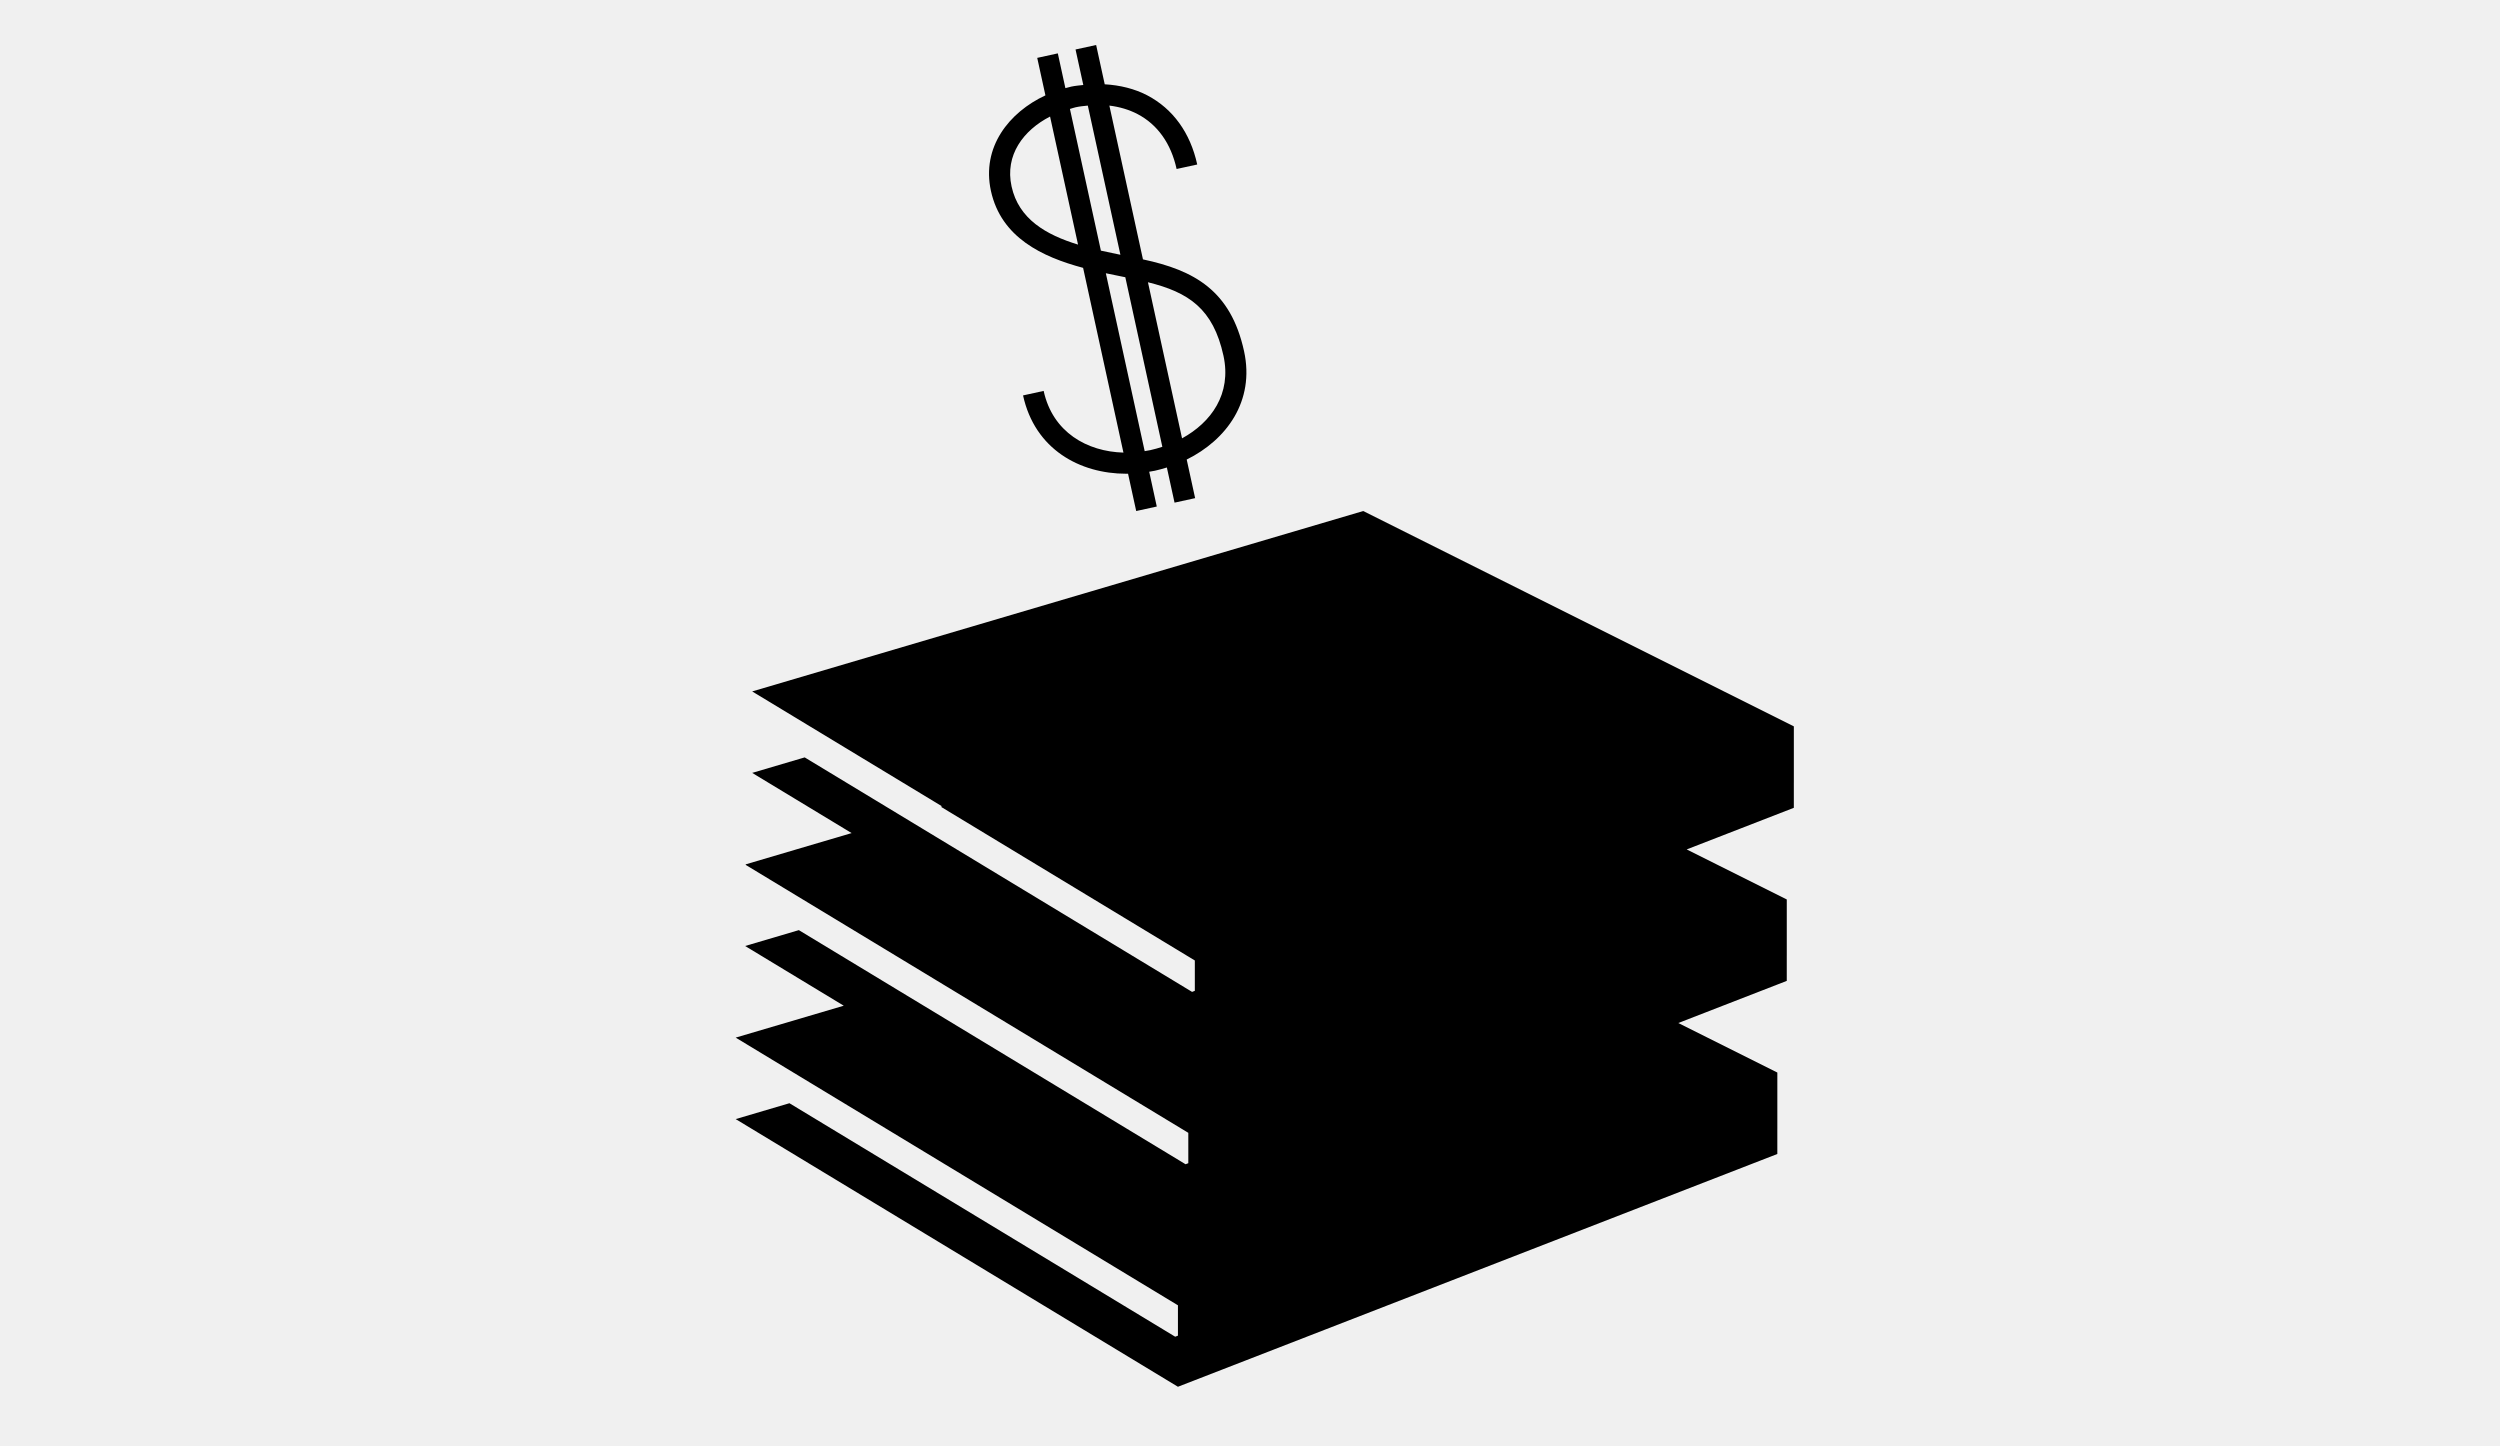
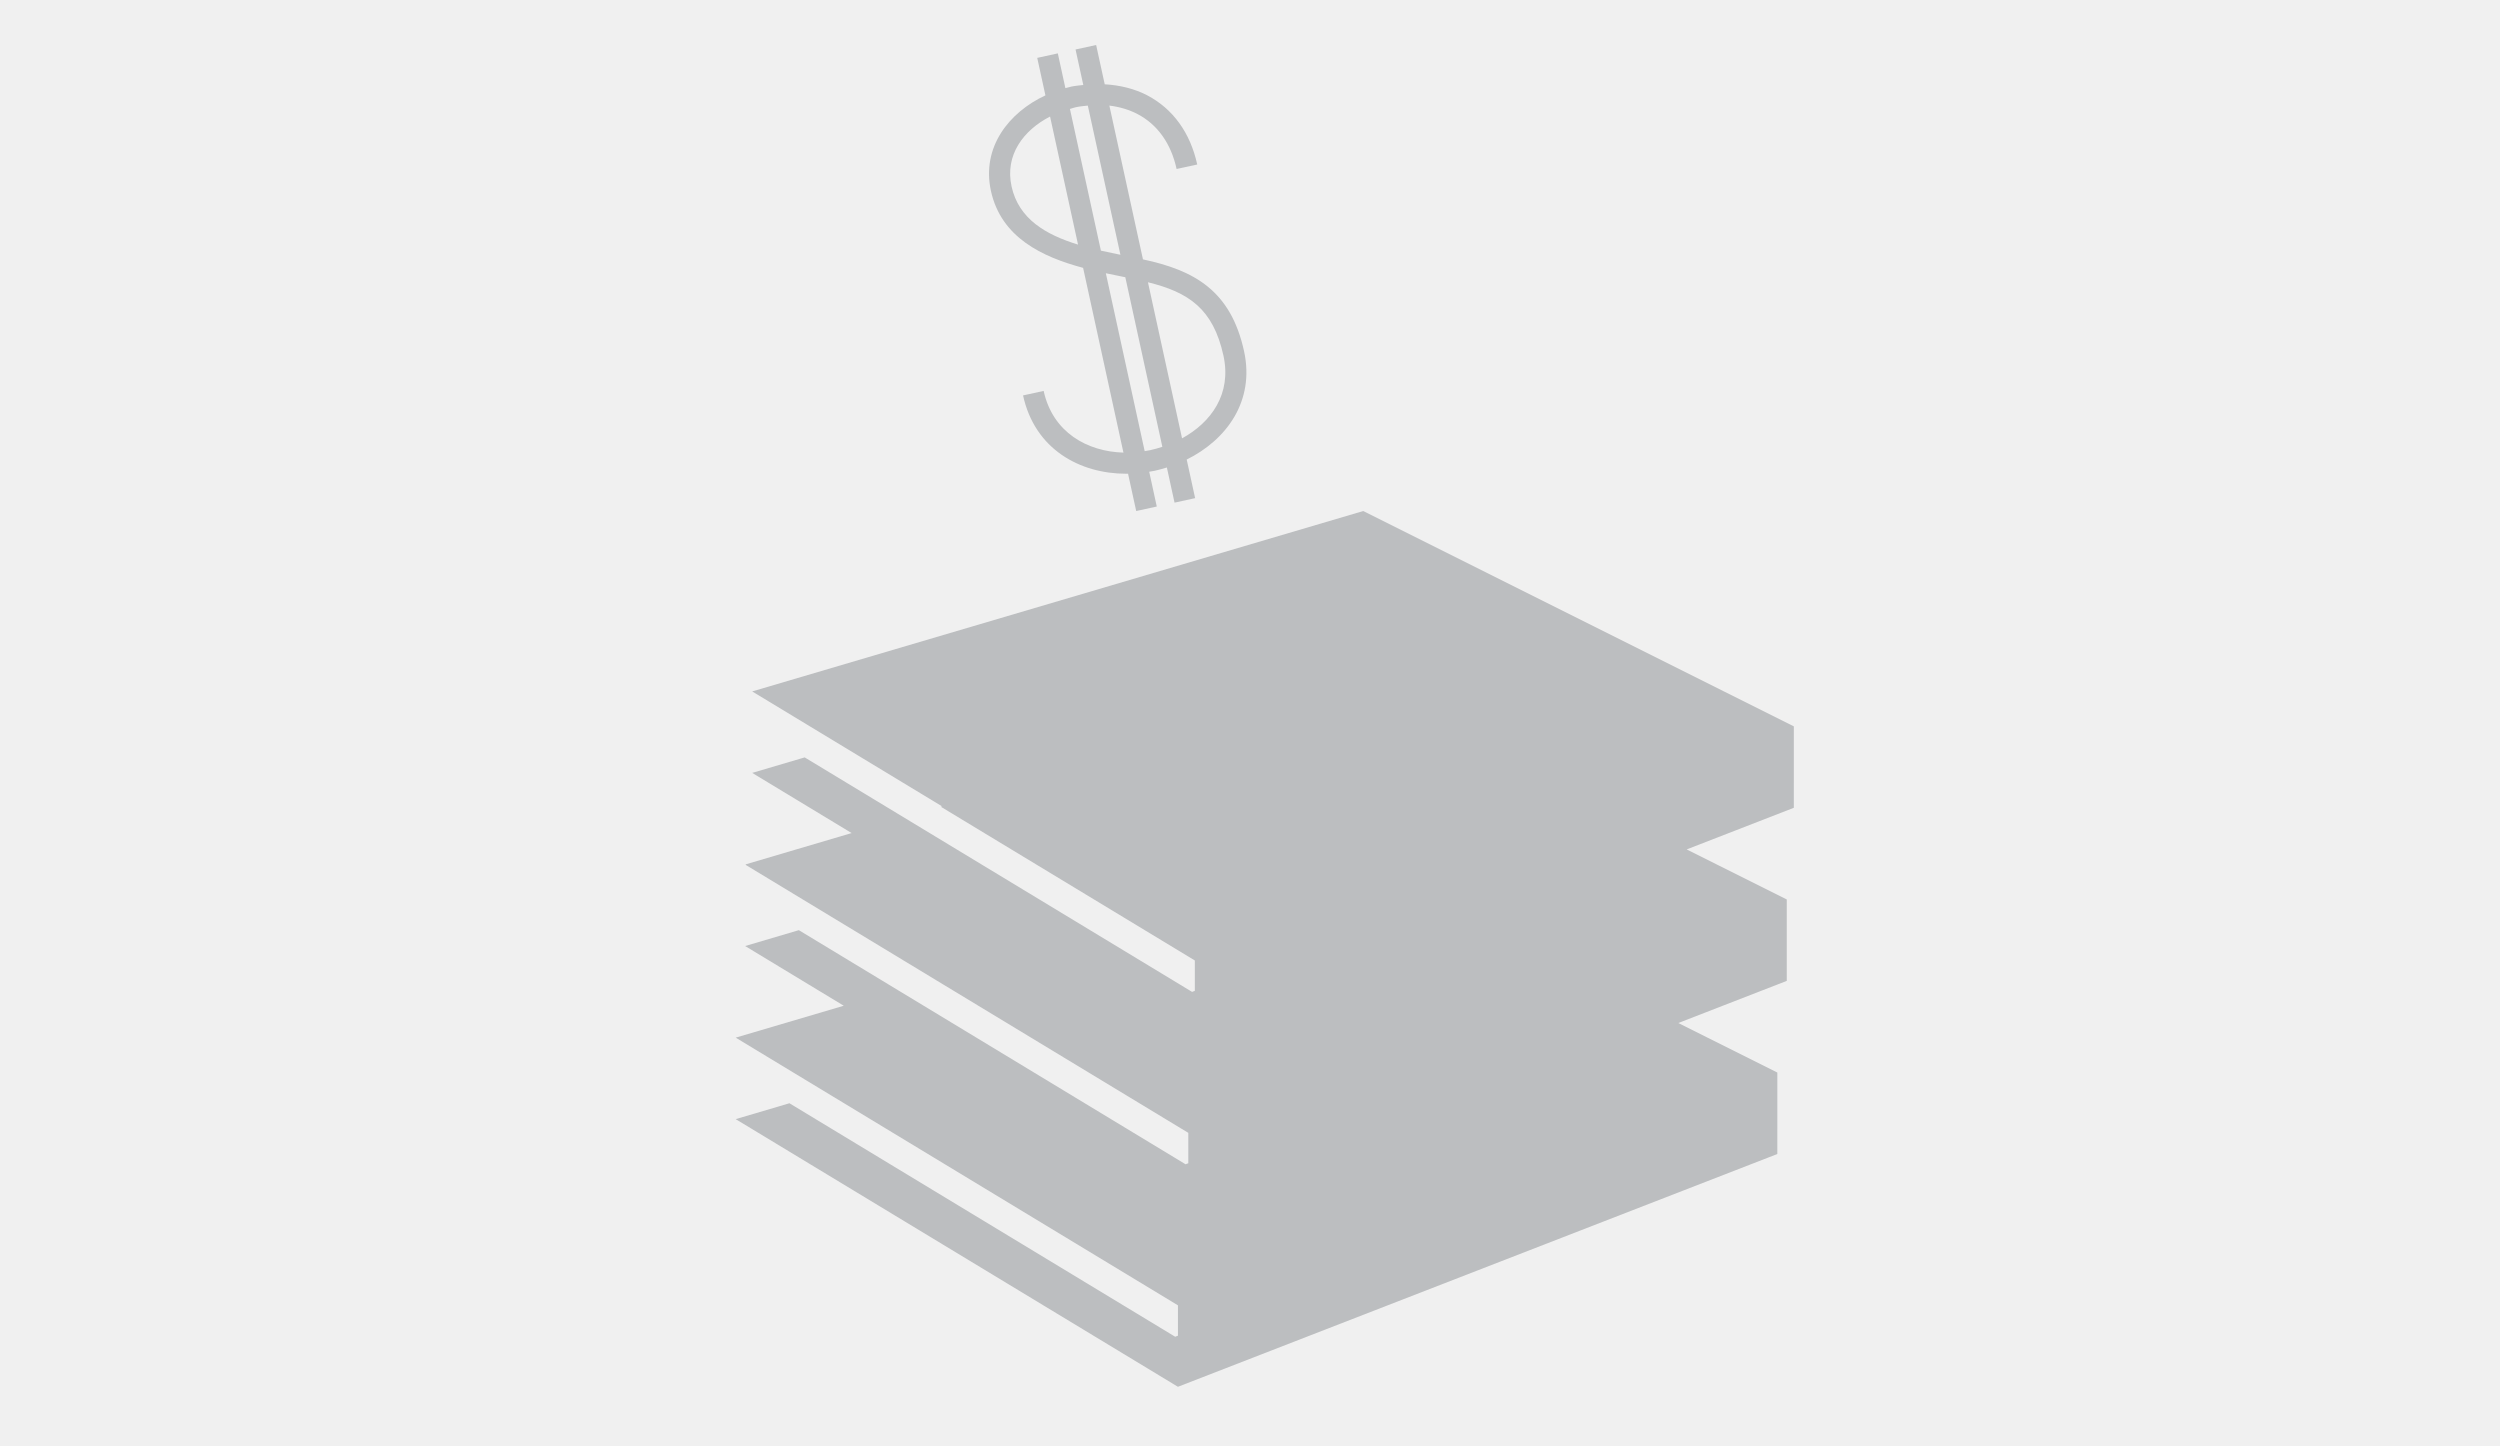
<svg xmlns="http://www.w3.org/2000/svg" xmlns:xlink="http://www.w3.org/1999/xlink" version="1.1" id="Layer_1" x="0px" y="0px" width="173px" height="100px" viewBox="0 0 173 100" enable-background="new 0 0 173 100" xml:space="preserve">
  <g>
    <polygon points="-154.106,-751.163 -105.848,-765.411 -71.838,-748.407 -119.178,-730.022  " />
    <g>
      <polygon points="-156.849,-757.951 -105.742,-773.041 -69.084,-754.709 -119.286,-735.213   " />
      <g>
-         <path fill="#E6E6E6" d="M-105.848-771.845l34.01,17.007l-47.34,18.385l-34.929-21.143L-105.848-771.845 M-105.636-774.237     l-0.845,0.25l-48.259,14.249l-4.853,1.434l4.329,2.62l34.929,21.143l0.94,0.568l1.024-0.397l47.34-18.385l4.699-1.825     l-4.509-2.255l-34.01-17.007L-105.636-774.237L-105.636-774.237z" />
+         <path fill="#E6E6E6" d="M-105.848-771.845l34.01,17.007l-47.34,18.385l-34.929-21.143L-105.848-771.845 M-105.636-774.237     l-0.845,0.25l-48.259,14.249l-4.853,1.435l4.329,2.62l34.929,21.143l0.94,0.568l1.024-0.397l47.34-18.385l4.699-1.825     l-4.509-2.255l-34.01-17.007L-105.636-774.237L-105.636-774.237z" />
      </g>
    </g>
    <polygon points="-119.178,-736.454 -119.178,-730.022 -71.838,-748.407 -71.838,-754.838  " />
  </g>
  <g>
    <g>
      <path d="M-615.042-607.705c0,1.094-0.887,1.98-1.98,1.98l0,0c-1.094,0-1.98-0.887-1.98-1.98v-25.676c0-1.094,0.887-1.98,1.98-1.98    l0,0c1.094,0,1.98,0.887,1.98,1.98V-607.705z" />
    </g>
    <g>
      <path d="M-609.468-605.382c0,1.094-0.887,1.979-1.98,1.979l0,0c-1.094,0-1.979-0.887-1.979-1.979v-25.676    c0-1.094,0.885-1.98,1.979-1.98l0,0c1.094,0,1.98,0.887,1.98,1.98V-605.382z" />
    </g>
    <g>
      <path d="M-603.893-602.207c0,1.094-0.887,1.98-1.98,1.98l0,0c-1.095,0-1.979-0.887-1.979-1.98v-23.002    c0-1.094,0.885-1.98,1.979-1.98l0,0c1.094,0,1.98,0.887,1.98,1.98V-602.207z" />
    </g>
    <g>
      <path d="M-620.619-604.973c0,1.094-0.887,1.98-1.98,1.98l0,0c-1.094,0-1.98-0.887-1.98-1.98v-25.675c0-1.094,0.887-1.98,1.98-1.98    l0,0c1.094,0,1.98,0.887,1.98,1.98V-604.973z" />
    </g>
    <path d="M-625.707-613.394c0,4.259,0,7.58,0,8.143s1.127,0.678,1.127,0.104s0-9.896,0-9.896s9.433-0.794,13.012-0.001   c3.58,0.793,7.676,3.48,7.676,3.48s1.35,14.444-3.221,18.625c-4.57,4.18-12.744,3.045-15.732,1.686   c-1.854-0.843-7.58-6.437-7.58-10.186s0-8.729,0-13.031C-630.425-618.772-625.707-617.652-625.707-613.394z" />
  </g>
  <g>
    <g>
-       <defs>
-         <rect id="SVGID_1_" x="-573.128" y="-770.058" width="64.497" height="64.426" />
-       </defs>
-       <clipPath id="SVGID_2_">
-         <use xlink:href="#SVGID_1_" overflow="visible" />
-       </clipPath>
-       <g clip-path="url(#SVGID_2_)">
- 		</g>
+       <g>
+         <defs>
+           <rect id="SVGID_1_" x="-573.128" y="-770.058" width="64.497" height="64.426" />
+         </defs>
+         <clipPath id="SVGID_2_">
+           <use xlink:href="#SVGID_1_" overflow="visible" />
+         </clipPath>
+       </g>
    </g>
  </g>
  <g>
    <g>
      <g>
-         <path d="M-579.205-597.921c-2.844,0-5.943-1.618-6.457-5.234l-0.07-0.495l2.154-0.307l0.07,0.495     c0.353,2.483,2.543,3.364,4.311,3.364c0.271,0,0.543-0.02,0.812-0.058c1.184-0.168,2.284-0.67,3.018-1.378     c0.839-0.811,1.179-1.821,1.011-3.005c-0.373-2.625-1.674-3.463-4.103-4.167c-0.26-0.076-0.529-0.151-0.804-0.229     c-2.707-0.751-6.798-1.888-7.344-5.727c-0.223-1.569,0.267-3.006,1.415-4.154c0.982-0.981,2.403-1.666,3.899-1.878     c0.355-0.05,0.714-0.076,1.067-0.076c1.273,0,2.474,0.328,3.47,0.947c1.501,0.938,2.441,2.458,2.718,4.402l0.07,0.495     l-2.154,0.306l-0.07-0.495c-0.182-1.286-0.775-2.274-1.714-2.861c-0.65-0.404-1.451-0.618-2.316-0.618     c-0.251,0-0.506,0.018-0.764,0.055c-1.022,0.145-1.974,0.577-2.611,1.187c-0.479,0.457-1.017,1.243-0.854,2.386     c0.345,2.432,3.104,3.197,5.771,3.938c0,0,0.61,0.168,0.83,0.233c2.601,0.753,5.087,1.996,5.648,5.949     c0.549,3.866-2.541,6.37-5.878,6.845C-578.45-597.948-578.829-597.921-579.205-597.921z" />
+         <path d="M-579.205-597.921c-2.844,0-5.943-1.618-6.457-5.234l-0.07-0.495l2.154-0.307l0.07,0.495     c0.353,2.483,2.543,3.364,4.311,3.364c0.271,0,0.543-0.02,0.812-0.058c1.184-0.168,2.284-0.67,3.018-1.378     c0.839-0.811,1.179-1.821,1.011-3.005c-0.373-2.625-1.674-3.463-4.103-4.167c-0.26-0.076-0.529-0.151-0.804-0.229     c-2.707-0.751-6.798-1.888-7.344-5.727c-0.223-1.569,0.267-3.006,1.415-4.154c0.982-0.981,2.403-1.666,3.899-1.878     c0.355-0.05,0.714-0.076,1.067-0.076c1.273,0,2.474,0.328,3.47,0.947c1.501,0.938,2.441,2.458,2.718,4.402l0.07,0.495     l-2.154,0.306l-0.07-0.495c-0.182-1.286-0.775-2.273-1.714-2.861c-0.65-0.404-1.451-0.618-2.316-0.618     c-0.251,0-0.506,0.018-0.764,0.055c-1.022,0.145-1.974,0.577-2.611,1.187c-0.479,0.457-1.017,1.243-0.854,2.386     c0.345,2.432,3.104,3.197,5.771,3.938c0,0,0.61,0.168,0.83,0.233c2.601,0.753,5.087,1.996,5.648,5.949     c0.549,3.866-2.541,6.37-5.878,6.845C-578.45-597.948-578.829-597.921-579.205-597.921z" />
        <path fill="#FFFFFF" d="M-580.224-620.269c1.172,0,2.284,0.299,3.206,0.872c1.373,0.855,2.232,2.256,2.487,4.048l-1.164,0.165     c-0.204-1.438-0.877-2.549-1.945-3.215c-0.733-0.456-1.628-0.694-2.581-0.694c-0.274,0-0.553,0.02-0.834,0.06     c-2.182,0.31-4.218,1.83-3.89,4.138c0.391,2.754,3.441,3.603,6.132,4.35c0.282,0.078,0.558,0.153,0.822,0.231     c2.822,0.817,4.803,2.073,5.295,5.54c0.503,3.542-2.363,5.84-5.453,6.279c-0.35,0.05-0.704,0.074-1.056,0.074     c-2.768,0-5.497-1.536-5.961-4.805l1.164-0.166c0.367,2.582,2.565,3.794,4.806,3.794c0.295,0,0.59-0.021,0.882-0.062     c2.435-0.345,4.867-2.042,4.454-4.948c-0.409-2.88-1.883-3.83-4.458-4.577c-0.261-0.076-0.532-0.152-0.809-0.229     c-2.736-0.76-6.483-1.801-6.982-5.315c-0.431-3.039,2.197-5.085,4.889-5.467C-580.885-620.246-580.552-620.269-580.224-620.269      M-580.224-621.269c-0.376,0-0.758,0.027-1.137,0.081c-1.601,0.228-3.125,0.963-4.183,2.02c-1.246,1.245-1.799,2.871-1.557,4.578     c0.592,4.163,4.873,5.352,7.705,6.139c0.273,0.075,0.54,0.15,0.797,0.226c2.319,0.673,3.41,1.375,3.748,3.758     c0.145,1.016-0.146,1.882-0.864,2.574c-0.66,0.637-1.659,1.09-2.74,1.243c-0.246,0.035-0.495,0.053-0.742,0.053     c-1.643,0-3.509-0.771-3.816-2.935l-0.141-0.99l-0.99,0.141l-1.164,0.166l-0.99,0.142l0.141,0.989     c0.556,3.913,3.892,5.664,6.952,5.664c0.398,0,0.801-0.028,1.197-0.084c3.583-0.51,6.898-3.219,6.303-7.41     c-0.602-4.234-3.243-5.56-6.007-6.36c-0.218-0.063-0.448-0.128-0.683-0.192l-0.15-0.042c-2.992-0.83-5.132-1.569-5.409-3.526     c-0.106-0.749,0.13-1.406,0.704-1.954c0.564-0.538,1.416-0.922,2.336-1.053c0.232-0.033,0.465-0.05,0.693-0.05     c0.771,0,1.481,0.188,2.052,0.543c0.809,0.505,1.322,1.372,1.483,2.507l0.14,0.99l0.99-0.141l1.164-0.165l0.991-0.141     l-0.141-0.99c-0.298-2.095-1.317-3.739-2.948-4.756C-577.565-620.916-578.856-621.269-580.224-621.269L-580.224-621.269z" />
      </g>
    </g>
    <g>
      <g>
-         <rect x="-580.766" y="-622.724" transform="matrix(0.9901 -0.1405 0.1405 0.9901 79.8773 -87.516)" width="2.175" height="26.864" />
+         <rect x="-580.755" y="-622.764" transform="matrix(-0.9901 0.1405 -0.1405 -0.9901 -1239.219 -1131.148)" width="2.175" height="26.865" />
        <path fill="#FFFFFF" d="M-580.921-622.196l3.637,25.605l-1.164,0.165l-3.637-25.605L-580.921-622.196 M-580.072-623.327     l-0.99,0.141l-1.164,0.165l-0.99,0.141l0.141,0.99l3.637,25.605l0.141,0.99l0.99-0.141l1.164-0.165l0.99-0.141l-0.141-0.99     l-3.637-25.605L-580.072-623.327L-580.072-623.327z" />
      </g>
    </g>
  </g>
  <g>
-     <path d="M-556.739-595.915v-1.976c-0.004,0-0.009,0-0.013,0v1.975h-2.175v-2.231c-2.923-0.755-4.787-3.038-4.786-5.913v-0.5h2.176   v0.5c0,1.69,0.963,3.012,2.611,3.633l0.002-9.565c-1.838-0.987-4.103-2.625-4.103-5.591c0.001-2.331,1.599-4.236,4.105-4.944   v-2.251h2.175v1.977c0.004,0,0.009,0,0.013,0.001v-1.979h2.175v2.374c0.776,0.26,1.452,0.629,2.012,1.099   c1.355,1.138,2.071,2.777,2.071,4.741v0.5h-2.176v-0.5c0.001-1.298-0.447-2.361-1.294-3.073c-0.185-0.155-0.39-0.294-0.613-0.416   l-0.002,7.691c2.33,1.104,4.414,2.708,4.413,6.526c0,2.661-1.682,4.775-4.416,5.599v2.322H-556.739z M-556.751-600.067   c0.004,0,0.009,0,0.013,0l0.002-8.886c-0.004-0.002-0.008-0.004-0.012-0.005L-556.751-600.067z M-554.563-600.544   c0.958-0.427,2.239-1.36,2.24-3.291c0.001-2.181-0.78-3.215-2.238-4.068L-554.563-600.544z M-556.736-611.333l0.002-7.29   c-0.004,0-0.009,0-0.013-0.001l-0.002,7.285C-556.744-611.337-556.74-611.335-556.736-611.333z M-558.921-618.231   c-1.219,0.516-1.928,1.473-1.928,2.65c0,1.193,0.6,2.16,1.927,3.064L-558.921-618.231z" />
+     <path d="M-556.739-595.915v-1.976c-0.004,0-0.009,0-0.013,0v1.975h-2.175v-2.231c-2.923-0.755-4.787-3.038-4.786-5.913v-0.5h2.176   v0.5c0,1.69,0.963,3.012,2.611,3.633l0.002-9.565c-1.838-0.987-4.103-2.625-4.103-5.591c0.001-2.331,1.599-4.236,4.105-4.944   v-2.251h2.175v1.978c0.004,0,0.009,0,0.013,0.001v-1.979h2.175v2.374c0.776,0.26,1.452,0.629,2.012,1.099   c1.355,1.138,2.071,2.777,2.071,4.741v0.5h-2.176v-0.5c0.001-1.298-0.447-2.361-1.294-3.073c-0.185-0.155-0.39-0.294-0.613-0.416   l-0.002,7.69c2.33,1.104,4.414,2.708,4.413,6.526c0,2.661-1.682,4.775-4.416,5.599v2.322L-556.739-595.915L-556.739-595.915z    M-556.751-600.067c0.004,0,0.009,0,0.013,0l0.002-8.886c-0.004-0.002-0.008-0.004-0.012-0.005L-556.751-600.067z    M-554.563-600.544c0.958-0.427,2.239-1.36,2.24-3.291c0.001-2.181-0.78-3.215-2.238-4.068L-554.563-600.544z M-556.736-611.333   l0.002-7.29c-0.004,0-0.009,0-0.013-0.001l-0.002,7.285C-556.744-611.337-556.74-611.335-556.736-611.333z M-558.921-618.231   c-1.219,0.516-1.928,1.473-1.928,2.65c0,1.193,0.6,2.16,1.927,3.064L-558.921-618.231z" />
    <path fill="#FFFFFF" d="M-556.233-622.277h1.175v2.243c0.819,0.23,1.572,0.594,2.19,1.113c1.239,1.041,1.892,2.548,1.892,4.358   h-1.176c0.001-1.452-0.509-2.647-1.473-3.457c-0.412-0.345-0.899-0.612-1.435-0.799l-0.002,8.777   c2.651,1.203,4.414,2.727,4.413,6.207c0,2.855-2.016,4.62-4.416,5.218v2.203h-1.175v-2.007c-0.229,0.021-0.461,0.034-0.692,0.034   c-0.107,0-0.213-0.008-0.32-0.013v1.985h-1.175v-2.129c-2.561-0.523-4.787-2.393-4.786-5.516h1.176   c-0.001,2.365,1.649,3.823,3.611,4.311l0.002-10.544c-2.099-1.084-4.103-2.626-4.103-5.289c0.001-2.502,1.922-4.064,4.105-4.555   v-2.14h1.175v1.984c0.11-0.005,0.221-0.012,0.331-0.012c0.232,0,0.456,0.033,0.682,0.055L-556.233-622.277 M-556.236-610.562   l0.002-8.514c-0.225-0.026-0.449-0.053-0.682-0.053c-0.111,0-0.22,0.017-0.331,0.023l-0.002,8.086   C-556.912-610.862-556.573-610.71-556.236-610.562 M-558.423-611.621l0.001-7.307c-1.609,0.429-2.928,1.556-2.928,3.347   C-561.351-613.719-560.05-612.537-558.423-611.621 M-556.931-599.564c0.23,0,0.461-0.016,0.692-0.039l0.002-9.677   c-0.042-0.019-0.083-0.037-0.125-0.056c-0.286-0.125-0.584-0.256-0.887-0.393l-0.002,10.153   C-557.145-599.571-557.038-599.564-556.931-599.564 M-555.063-599.829c1.768-0.519,3.239-1.818,3.24-4.007   c0.001-2.685-1.141-3.868-3.238-4.901L-555.063-599.829 M-557.232-623.278L-557.232-623.278l-0.013,0.001h-1.175h-1v1v1.382   c-2.518,0.848-4.104,2.865-4.105,5.312c0,3.088,2.203,4.824,4.103,5.887l-0.002,8.464c-0.79-0.475-1.612-1.329-1.611-2.827v-1h-1   h-1.176h-1v1c-0.001,2.989,1.851,5.385,4.786,6.292v1.353v1h1h1.175h1h0.013h1.175h1v-1v-1.459c2.744-0.96,4.416-3.187,4.416-5.962   c0.001-3.934-2.143-5.707-4.413-6.838l0.001-6.388c0.596,0.608,0.908,1.466,0.908,2.497v1h1h1.176h1v-1   c0-2.116-0.778-3.888-2.249-5.124c-0.524-0.44-1.139-0.797-1.833-1.067v-1.522v-1h-1h-1.175L-557.232-623.278L-557.232-623.278z    M-559.422-613.559c-0.634-0.617-0.928-1.271-0.927-2.022c0-0.859,0.428-1.426,0.928-1.796L-559.422-613.559L-559.422-613.559z    M-554.063-601.393l0.001-5.56c0.823,0.688,1.239,1.578,1.238,3.117C-552.824-602.624-553.4-601.865-554.063-601.393   L-554.063-601.393z" />
  </g>
  <ellipse stroke="#E6E6E6" stroke-width="2" stroke-miterlimit="10" cx="-226.491" cy="-704.816" rx="26.75" ry="15.25" />
  <g>
    <polygon points="-428.531,-721.962 -385.318,-734.72 -354.863,-719.494 -397.253,-703.031  " />
    <g>
      <polygon points="-430.987,-728.041 -385.223,-741.552 -352.397,-725.138 -397.35,-707.681   " />
      <g>
        <path fill="#E6E6E6" d="M-385.318-740.482l30.455,15.229l-42.391,16.463l-31.277-18.932L-385.318-740.482 M-385.128-742.623     l-0.756,0.223l-43.213,12.76l-4.345,1.283l3.875,2.346l31.277,18.932l0.843,0.51l0.917-0.357l42.391-16.463l4.209-1.633     l-4.038-2.02l-30.455-15.229L-385.128-742.623L-385.128-742.623z" />
      </g>
    </g>
    <polygon points="-397.253,-708.791 -397.253,-703.031 -354.863,-719.494 -354.863,-725.253  " />
  </g>
  <g>
    <polygon points="-428.531,-731.953 -385.318,-744.71 -354.863,-729.484 -397.253,-713.021  " />
    <g>
      <polygon points="-430.987,-738.031 -385.223,-751.542 -352.397,-735.128 -397.35,-717.671   " />
      <g>
-         <path fill="#E6E6E6" d="M-385.318-750.472l30.455,15.229l-42.391,16.463l-31.277-18.932L-385.318-750.472 M-385.128-752.613     l-0.756,0.224l-43.213,12.76l-4.345,1.283l3.875,2.346l31.277,18.932l0.843,0.51l0.917-0.357l42.391-16.463l4.209-1.633     l-4.038-2.021l-30.455-15.229L-385.128-752.613L-385.128-752.613z" />
+         <path fill="#E6E6E6" d="M-385.318-750.472l30.455,15.229l-42.391,16.463l-31.277-18.932L-385.318-750.472 M-385.128-752.613     l-0.756,0.225l-43.213,12.76l-4.345,1.283l3.875,2.346l31.277,18.932l0.843,0.51l0.917-0.357l42.391-16.463l4.209-1.633     l-4.038-2.021l-30.455-15.229L-385.128-752.613L-385.128-752.613z" />
      </g>
    </g>
    <polygon points="-397.253,-718.781 -397.253,-713.021 -354.863,-729.484 -354.863,-735.244  " />
  </g>
  <g>
    <polygon points="-428.531,-742.853 -385.318,-755.611 -354.863,-740.384 -397.253,-723.921  " />
    <g>
      <polygon points="-430.987,-748.931 -385.223,-762.443 -352.397,-746.029 -397.35,-728.572   " />
      <g>
-         <path fill="#E6E6E6" d="M-385.318-761.373l30.455,15.229l-42.391,16.463l-31.277-18.933L-385.318-761.373 M-385.128-763.513     l-0.756,0.223l-43.213,12.76l-4.345,1.283l3.875,2.346l31.277,18.932l0.843,0.51l0.917-0.357l42.391-16.463l4.209-1.633     l-4.038-2.02l-30.455-15.229L-385.128-763.513L-385.128-763.513z" />
+         <path fill="#E6E6E6" d="M-385.318-761.373l30.455,15.229l-42.391,16.463l-31.277-18.934L-385.318-761.373 M-385.128-763.513     l-0.756,0.223l-43.213,12.76l-4.345,1.283l3.875,2.346l31.277,18.932l0.843,0.51l0.917-0.357l42.391-16.463l4.209-1.633     l-4.038-2.02l-30.455-15.229L-385.128-763.513L-385.128-763.513z" />
      </g>
    </g>
    <polygon points="-397.253,-729.681 -397.253,-723.921 -354.863,-740.384 -354.863,-746.144  " />
  </g>
  <polygon points="-29.597,-728.521 13.616,-741.279 44.071,-726.052 1.681,-709.589 " />
  <g>
    <polygon points="-32.053,-734.599 13.711,-748.111 46.537,-731.698 1.584,-714.24  " />
    <g>
-       <path fill="#E6E6E6" d="M13.616-747.041l30.455,15.228L1.681-715.35l-31.277-18.932L13.616-747.041 M13.806-749.182l-0.756,0.224    L-30.163-736.2l-4.346,1.283l3.877,2.346l31.277,18.933l0.842,0.51l0.917-0.356l42.391-16.463l4.209-1.634l-4.038-2.02    L14.511-748.83L13.806-749.182L13.806-749.182z" />
+       <path fill="#E6E6E6" d="M13.616-747.041l30.455,15.228L1.681-715.35l-31.277-18.932L13.616-747.041 M13.806-749.182l-0.756,0.224    L-30.163-736.2l-4.346,1.283l3.877,2.346l31.277,18.934l0.842,0.51l0.917-0.356l42.391-16.463l4.209-1.634l-4.038-2.02    L14.511-748.83L13.806-749.182L13.806-749.182z" />
    </g>
  </g>
  <polygon points="1.681,-715.35 1.681,-709.589 44.071,-726.052 44.071,-731.813 " />
  <polygon points="-29.597,-740.771 13.616,-753.529 44.071,-738.302 1.681,-721.839 " />
  <g>
    <polygon points="-32.053,-746.849 13.711,-760.361 46.537,-743.948 1.584,-726.49  " />
    <g>
-       <path fill="#E6E6E6" d="M13.616-759.291l30.455,15.228L1.681-727.6l-31.277-18.932L13.616-759.291 M13.806-761.432l-0.756,0.224    l-43.213,12.759l-4.346,1.283l3.877,2.346l31.277,18.933l0.842,0.51l0.917-0.356l42.391-16.463l4.209-1.634l-4.038-2.02    L14.511-761.08L13.806-761.432L13.806-761.432z" />
+       <path fill="#E6E6E6" d="M13.616-759.291l30.455,15.228L1.681-727.6l-31.277-18.932L13.616-759.291 M13.806-761.432l-0.756,0.224    l-43.213,12.759l-4.346,1.283l3.877,2.346l31.277,18.934l0.842,0.51l0.917-0.356l42.391-16.463l4.209-1.634l-4.038-2.02    l-30.455-15.23L13.806-761.432L13.806-761.432z" />
    </g>
  </g>
  <polygon points="1.681,-727.6 1.681,-721.839 44.071,-738.302 44.071,-744.063 " />
  <polygon points="-30.097,-754.021 13.116,-766.779 43.571,-751.552 1.181,-735.089 " />
  <g>
    <polygon points="-32.553,-760.099 13.211,-773.611 46.037,-757.198 1.084,-739.74  " />
    <g>
-       <path fill="#E6E6E6" d="M13.116-772.541l30.455,15.228L1.181-740.85l-31.277-18.932L13.116-772.541 M13.306-774.682l-0.756,0.224    L-30.663-761.7l-4.346,1.283l3.877,2.346l31.277,18.933l0.842,0.51l0.917-0.356l42.391-16.463l4.209-1.634l-4.038-2.02    L14.011-774.33L13.306-774.682L13.306-774.682z" />
+       <path fill="#E6E6E6" d="M13.116-772.541l30.455,15.228L1.181-740.85l-31.277-18.932L13.116-772.541 M13.306-774.682l-0.756,0.224    L-30.663-761.7l-4.346,1.283l3.877,2.346l31.277,18.934l0.842,0.51l0.917-0.356l42.391-16.463l4.209-1.634l-4.038-2.02    L14.011-774.33L13.306-774.682L13.306-774.682z" />
    </g>
  </g>
  <polygon points="1.181,-740.85 1.181,-735.089 43.571,-751.552 43.571,-757.313 " />
  <g>
-     <path d="M7.486-785.47c-3.536-0.141-7.525-2.002-8.588-6.875l-0.154-0.707l3.074-0.672l0.154,0.707   c0.521,2.389,2.29,3.958,4.812,4.326l-2.951-13.515c-2.902-0.827-6.609-2.442-7.526-6.631c-0.717-3.294,0.952-6.48,4.273-8.255   l-0.694-3.18l3.073-0.673l0.608,2.793c0.006-0.001,0.013-0.002,0.019-0.003l-0.611-2.793l3.075-0.672l0.731,3.354   c1.173,0.127,2.24,0.438,3.181,0.93c2.268,1.192,3.786,3.288,4.393,6.061l0.155,0.708l-3.074,0.668l-0.154-0.705   c-0.402-1.836-1.363-3.199-2.779-3.942c-0.311-0.162-0.644-0.295-0.996-0.398l2.374,10.868c3.633,0.84,7.074,2.463,8.253,7.857   c0.82,3.758-0.902,7.266-4.509,9.273l0.715,3.282l-3.072,0.671l-0.61-2.791c-0.006,0.001-0.012,0.003-0.017,0.004l0.61,2.792   l-3.073,0.671L7.486-785.47z M9.967-788.855c0.006-0.001,0.013-0.003,0.019-0.005l-2.743-12.556   c-0.007-0.001-0.013-0.002-0.02-0.004L9.967-788.855z M12.911-790.206c1.221-0.9,2.742-2.614,2.147-5.342   c-0.674-3.081-2.097-4.301-4.419-5.056L12.911-790.206z M6.509-804.778L4.258-815.08c-0.006,0.001-0.013,0.002-0.02,0.003   l2.249,10.293C6.494-804.781,6.501-804.779,6.509-804.778z M1.289-813.849c-1.564,1.106-2.271,2.678-1.907,4.341   c0.368,1.685,1.517,2.865,3.671,3.735L1.289-813.849z" />
-     <path fill="#FFFFFF" d="M5.497-820.758l0.691,3.169c1.229,0.071,2.406,0.355,3.438,0.895c2.071,1.089,3.462,3.017,4.021,5.574   l-1.661,0.361c-0.449-2.051-1.538-3.582-3.149-4.428c-0.689-0.359-1.462-0.587-2.274-0.686l2.709,12.401   c4.117,0.881,7.079,2.489,8.154,7.406c0.88,4.035-1.423,7.15-4.627,8.736l0.679,3.113l-1.66,0.362l-0.62-2.835   c-0.319,0.1-0.641,0.19-0.967,0.262c-0.15,0.032-0.304,0.056-0.456,0.081l0.613,2.806l-1.66,0.362l-0.658-3.008   c-0.049,0-0.098,0.001-0.146,0.001c-3.729,0-7.369-1.958-8.319-6.315l1.661-0.363c0.729,3.343,3.512,4.894,6.434,4.975   l-3.253-14.897c-3.303-0.885-6.61-2.444-7.434-6.205c-0.77-3.536,1.462-6.337,4.394-7.705l-0.66-3.023l1.66-0.363l0.611,2.804   c0.154-0.042,0.309-0.086,0.465-0.12c0.328-0.071,0.653-0.095,0.979-0.133l-0.626-2.863L5.497-820.758 M7.453-803.842l-2.628-12.03   c-0.326,0.032-0.651,0.062-0.979,0.135c-0.157,0.034-0.307,0.092-0.463,0.135l2.496,11.426   C6.404-804.057,6.93-803.948,7.453-803.842 M4.035-804.663L1.78-814.989c-2.142,1.104-3.658,3.104-3.104,5.635   C-0.75-806.723,1.453-805.455,4.035-804.663 M9.412-788.006c0.152-0.025,0.306-0.049,0.456-0.082   c0.326-0.071,0.646-0.164,0.967-0.27l-2.987-13.675c-0.064-0.012-0.129-0.023-0.195-0.038c-0.441-0.088-0.904-0.182-1.374-0.282   L9.412-788.006 M12.426-789.04c2.337-1.279,4.014-3.57,3.34-6.662c-0.83-3.793-2.809-5.112-6.09-5.925L12.426-789.04 M6.602-822.48   l-1.413,0.31l-1.661,0.363l-0.017,0.003l0,0l-1.414,0.31l-1.66,0.363l-1.412,0.309l0.309,1.413l0.427,1.953   c-3.295,1.975-4.913,5.315-4.16,8.774c0.955,4.362,4.604,6.135,7.618,7.051l2.611,11.959c-1.263-0.427-2.688-1.38-3.15-3.498   l-0.309-1.414l-1.413,0.31l-1.661,0.363l-1.412,0.309l0.308,1.412c0.918,4.208,4.282,7.032,8.706,7.41l0.418,1.913l0.31,1.412   l1.412-0.308l1.66-0.362l1.413-0.309v-0.001l0.017-0.003l1.66-0.362l1.412-0.308l-0.308-1.413l-0.449-2.062   c3.578-2.205,5.252-5.867,4.397-9.787c-1.216-5.559-4.792-7.401-8.35-8.3l-1.972-9.026c1.028,0.674,1.736,1.789,2.056,3.25   l0.31,1.411l1.411-0.307l1.661-0.361l1.415-0.308l-0.31-1.415c-0.654-2.988-2.301-5.251-4.762-6.545   c-0.881-0.46-1.859-0.775-2.921-0.941l-0.469-2.15L6.602-822.48L6.602-822.48z M2.024-807.092c-1.086-0.676-1.704-1.51-1.936-2.57   c-0.266-1.214,0.164-2.148,0.757-2.826L2.024-807.092L2.024-807.092z M13.355-791.56l-1.716-7.855   c1.374,0.717,2.237,1.847,2.713,4.022C14.726-793.681,14.146-792.431,13.355-791.56L13.355-791.56z" />
+     <path d="M7.486-785.47c-3.536-0.141-7.525-2.002-8.588-6.875l-0.154-0.707l3.074-0.672l0.154,0.707   c0.521,2.389,2.29,3.958,4.812,4.326l-2.951-13.515c-2.902-0.827-6.609-2.442-7.526-6.631c-0.717-3.294,0.952-6.48,4.273-8.255   l-0.694-3.18l3.073-0.673l0.608,2.793c0.006-0.001,0.013-0.002,0.019-0.003l-0.611-2.793l3.075-0.672l0.731,3.354   c1.173,0.127,2.24,0.438,3.181,0.93c2.268,1.192,3.786,3.288,4.393,6.061l0.155,0.708l-3.074,0.668l-0.154-0.705   c-0.402-1.836-1.363-3.199-2.779-3.942c-0.311-0.162-0.644-0.295-0.996-0.398l2.374,10.868c3.633,0.84,7.074,2.463,8.253,7.857   c0.82,3.758-0.902,7.266-4.509,9.272l0.715,3.282l-3.072,0.671l-0.61-2.791c-0.006,0.001-0.012,0.003-0.017,0.004l0.61,2.792   l-3.073,0.671L7.486-785.47z M9.967-788.855c0.006-0.001,0.013-0.003,0.019-0.005l-2.743-12.556   c-0.007-0.001-0.013-0.002-0.02-0.004L9.967-788.855z M12.911-790.206c1.221-0.9,2.742-2.614,2.147-5.342   c-0.674-3.081-2.097-4.301-4.419-5.056L12.911-790.206z M6.509-804.778L4.258-815.08c-0.006,0.001-0.013,0.002-0.02,0.003   l2.249,10.293C6.494-804.781,6.501-804.779,6.509-804.778z M1.289-813.849c-1.564,1.106-2.271,2.678-1.907,4.341   c0.368,1.685,1.517,2.865,3.671,3.735L1.289-813.849z" />
+     <path fill="#FFFFFF" d="M5.497-820.758l0.691,3.169c1.229,0.071,2.406,0.355,3.438,0.895c2.071,1.089,3.462,3.017,4.021,5.574   l-1.661,0.361c-0.449-2.051-1.538-3.582-3.149-4.428c-0.689-0.359-1.462-0.587-2.274-0.686l2.709,12.401   c4.117,0.881,7.079,2.489,8.154,7.406c0.88,4.035-1.423,7.15-4.627,8.736l0.679,3.113l-1.66,0.362l-0.62-2.835   c-0.319,0.1-0.641,0.19-0.967,0.262c-0.15,0.032-0.304,0.056-0.456,0.081l0.613,2.806l-1.66,0.362l-0.658-3.008   c-0.049,0-0.098,0.001-0.146,0.001c-3.729,0-7.369-1.958-8.319-6.315l1.661-0.363c0.729,3.343,3.512,4.894,6.434,4.975   l-3.253-14.897c-3.303-0.885-6.61-2.444-7.434-6.205c-0.77-3.536,1.462-6.337,4.394-7.705l-0.66-3.023l1.66-0.363l0.611,2.804   c0.154-0.042,0.309-0.086,0.465-0.12c0.328-0.071,0.653-0.095,0.979-0.133l-0.626-2.863L5.497-820.758 M7.453-803.842l-2.628-12.03   c-0.326,0.032-0.651,0.062-0.979,0.135c-0.157,0.034-0.307,0.092-0.463,0.135l2.496,11.426   C6.404-804.057,6.93-803.948,7.453-803.842 M4.035-804.663L1.78-814.989c-2.142,1.104-3.658,3.104-3.104,5.635   C-0.75-806.723,1.453-805.455,4.035-804.663 M9.412-788.006c0.152-0.025,0.306-0.049,0.456-0.082   c0.326-0.071,0.646-0.164,0.967-0.27l-2.987-13.675c-0.064-0.012-0.129-0.022-0.195-0.038c-0.441-0.088-0.904-0.182-1.374-0.282   L9.412-788.006 M12.426-789.04c2.337-1.279,4.014-3.57,3.34-6.662c-0.83-3.793-2.809-5.112-6.09-5.925L12.426-789.04 M6.602-822.48   l-1.413,0.31l-1.661,0.363l-0.017,0.003l0,0l-1.414,0.31l-1.66,0.363l-1.412,0.309l0.309,1.413l0.427,1.953   c-3.295,1.975-4.913,5.315-4.16,8.774c0.955,4.362,4.604,6.135,7.618,7.051l2.611,11.959c-1.263-0.427-2.688-1.38-3.15-3.498   l-0.309-1.414l-1.413,0.31l-1.661,0.363l-1.412,0.309l0.308,1.412c0.918,4.208,4.282,7.032,8.706,7.41l0.418,1.913l0.31,1.412   l1.412-0.308l1.66-0.362l1.413-0.309v-0.001l0.017-0.003l1.66-0.362l1.412-0.308l-0.308-1.413l-0.449-2.062   c3.578-2.205,5.252-5.867,4.397-9.787c-1.216-5.559-4.792-7.401-8.35-8.3l-1.972-9.026c1.028,0.674,1.736,1.789,2.056,3.25   l0.31,1.411l1.411-0.307l1.661-0.361l1.415-0.308l-0.31-1.415c-0.654-2.988-2.301-5.251-4.762-6.545   c-0.881-0.46-1.859-0.775-2.921-0.941l-0.469-2.15L6.602-822.48L6.602-822.48z M2.024-807.092c-1.086-0.676-1.704-1.51-1.936-2.57   c-0.266-1.214,0.164-2.148,0.757-2.826L2.024-807.092L2.024-807.092z M13.355-791.56l-1.716-7.855   c1.374,0.717,2.237,1.847,2.713,4.022C14.726-793.681,14.146-792.431,13.355-791.56L13.355-791.56z" />
  </g>
  <g>
-     <path d="M-116.164-791.469c-3.536-0.141-7.525-2.002-8.588-6.875l-0.154-0.707l3.074-0.672l0.154,0.707   c0.521,2.389,2.29,3.958,4.812,4.326l-2.951-13.515c-2.902-0.827-6.609-2.442-7.526-6.631c-0.717-3.294,0.952-6.48,4.273-8.255   l-0.694-3.18l3.073-0.673l0.608,2.793c0.006-0.001,0.013-0.002,0.019-0.003l-0.611-2.793l3.075-0.672l0.731,3.354   c1.173,0.127,2.24,0.438,3.181,0.93c2.268,1.192,3.786,3.288,4.393,6.061l0.155,0.708l-3.074,0.668l-0.154-0.705   c-0.402-1.836-1.363-3.199-2.779-3.942c-0.311-0.162-0.644-0.295-0.996-0.398l2.374,10.868c3.633,0.84,7.074,2.463,8.253,7.857   c0.82,3.758-0.902,7.266-4.509,9.273l0.715,3.282l-3.072,0.671l-0.61-2.791c-0.006,0.001-0.012,0.003-0.017,0.004l0.61,2.792   l-3.073,0.671L-116.164-791.469z M-113.684-794.854c0.006-0.001,0.013-0.003,0.019-0.005l-2.743-12.556   c-0.007-0.001-0.013-0.002-0.02-0.004L-113.684-794.854z M-110.739-796.205c1.221-0.9,2.742-2.614,2.147-5.342   c-0.674-3.081-2.097-4.301-4.419-5.056L-110.739-796.205z M-117.142-810.777l-2.251-10.302c-0.006,0.001-0.013,0.002-0.02,0.003   l2.249,10.293C-117.156-810.78-117.149-810.778-117.142-810.777z M-122.361-819.848c-1.564,1.106-2.271,2.678-1.907,4.341   c0.368,1.685,1.517,2.865,3.671,3.735L-122.361-819.848z" />
-     <path fill="#FFFFFF" d="M-118.153-826.757l0.691,3.169c1.229,0.071,2.406,0.355,3.438,0.895c2.071,1.089,3.462,3.017,4.021,5.574   l-1.661,0.361c-0.449-2.051-1.538-3.582-3.149-4.428c-0.689-0.359-1.462-0.587-2.274-0.686l2.709,12.401   c4.117,0.881,7.079,2.489,8.154,7.406c0.88,4.035-1.423,7.15-4.627,8.736l0.679,3.113l-1.66,0.362l-0.62-2.835   c-0.319,0.1-0.641,0.19-0.967,0.262c-0.15,0.032-0.304,0.056-0.456,0.081l0.613,2.806l-1.66,0.362l-0.658-3.008   c-0.049,0-0.098,0.001-0.146,0.001c-3.729,0-7.369-1.958-8.319-6.315l1.661-0.363c0.729,3.343,3.512,4.894,6.434,4.975   l-3.253-14.897c-3.303-0.885-6.61-2.444-7.434-6.205c-0.77-3.536,1.462-6.337,4.394-7.705l-0.66-3.023l1.66-0.363l0.611,2.804   c0.154-0.042,0.309-0.086,0.465-0.12c0.328-0.071,0.653-0.095,0.979-0.133l-0.626-2.863L-118.153-826.757 M-116.197-809.841   l-2.628-12.03c-0.326,0.032-0.651,0.062-0.979,0.135c-0.157,0.034-0.307,0.092-0.463,0.135l2.496,11.426   C-117.246-810.056-116.721-809.947-116.197-809.841 M-119.615-810.662l-2.255-10.326c-2.142,1.104-3.658,3.104-3.104,5.635   C-124.4-812.722-122.197-811.454-119.615-810.662 M-114.238-794.005c0.152-0.025,0.306-0.049,0.456-0.082   c0.326-0.071,0.646-0.164,0.967-0.27l-2.987-13.675c-0.064-0.012-0.129-0.023-0.195-0.038c-0.441-0.088-0.904-0.182-1.374-0.282   L-114.238-794.005 M-111.225-795.039c2.337-1.279,4.014-3.57,3.34-6.662c-0.83-3.793-2.809-5.112-6.09-5.925L-111.225-795.039    M-117.049-828.479l-1.413,0.31l-1.661,0.363l-0.017,0.003l0,0l-1.414,0.31l-1.66,0.363l-1.412,0.309l0.309,1.413l0.427,1.953   c-3.295,1.975-4.913,5.315-4.16,8.774c0.955,4.362,4.604,6.135,7.618,7.051l2.611,11.959c-1.263-0.427-2.688-1.38-3.15-3.498   l-0.309-1.414l-1.413,0.31l-1.661,0.363l-1.412,0.309l0.308,1.412c0.918,4.208,4.282,7.032,8.706,7.41l0.418,1.913l0.31,1.412   l1.412-0.308l1.66-0.362l1.413-0.309v-0.001l0.017-0.003l1.66-0.362l1.412-0.308l-0.308-1.413l-0.449-2.062   c3.578-2.205,5.252-5.867,4.397-9.787c-1.216-5.559-4.792-7.401-8.35-8.3l-1.972-9.026c1.028,0.674,1.736,1.789,2.056,3.25   l0.31,1.411l1.411-0.307l1.661-0.361l1.415-0.308l-0.31-1.415c-0.654-2.988-2.301-5.251-4.762-6.545   c-0.881-0.46-1.859-0.775-2.921-0.941l-0.469-2.15L-117.049-828.479L-117.049-828.479z M-121.626-813.091   c-1.086-0.676-1.704-1.51-1.936-2.57c-0.266-1.214,0.164-2.148,0.757-2.826L-121.626-813.091L-121.626-813.091z M-110.295-797.559   l-1.716-7.855c1.374,0.717,2.237,1.847,2.713,4.022C-108.925-799.68-109.504-798.43-110.295-797.559L-110.295-797.559z" />
+     <path d="M-116.164-791.469c-3.536-0.141-7.525-2.002-8.588-6.875l-0.154-0.707l3.074-0.672l0.154,0.707   c0.521,2.389,2.29,3.958,4.812,4.326l-2.951-13.515c-2.902-0.827-6.609-2.442-7.526-6.631c-0.717-3.294,0.952-6.48,4.273-8.255   l-0.694-3.18l3.073-0.673l0.608,2.793c0.006-0.001,0.013-0.002,0.019-0.003l-0.611-2.793l3.075-0.672l0.731,3.354   c1.173,0.127,2.24,0.438,3.181,0.93c2.268,1.192,3.786,3.288,4.393,6.061l0.155,0.708l-3.074,0.668l-0.154-0.705   c-0.402-1.836-1.363-3.199-2.779-3.942c-0.311-0.162-0.644-0.295-0.996-0.398l2.374,10.868c3.633,0.84,7.074,2.463,8.253,7.857   c0.82,3.758-0.902,7.266-4.509,9.272l0.715,3.282l-3.072,0.671l-0.61-2.791c-0.006,0.001-0.012,0.003-0.017,0.004l0.61,2.792   l-3.073,0.671L-116.164-791.469z M-113.684-794.854c0.006-0.001,0.013-0.003,0.019-0.005l-2.743-12.556   c-0.007-0.001-0.013-0.002-0.02-0.004L-113.684-794.854z M-110.739-796.205c1.221-0.9,2.742-2.614,2.147-5.342   c-0.674-3.081-2.097-4.301-4.419-5.056L-110.739-796.205z M-117.142-810.777l-2.251-10.302c-0.006,0.001-0.013,0.002-0.02,0.003   l2.249,10.293C-117.156-810.78-117.149-810.778-117.142-810.777z M-122.361-819.848c-1.564,1.106-2.271,2.678-1.907,4.341   c0.368,1.685,1.517,2.865,3.671,3.735L-122.361-819.848z" />
+     <path fill="#FFFFFF" d="M-118.153-826.757l0.691,3.169c1.229,0.071,2.406,0.355,3.438,0.895c2.071,1.089,3.462,3.017,4.021,5.574   l-1.661,0.361c-0.449-2.051-1.538-3.582-3.149-4.428c-0.689-0.359-1.462-0.587-2.274-0.686l2.709,12.401   c4.117,0.881,7.079,2.489,8.154,7.406c0.88,4.035-1.423,7.15-4.627,8.736l0.679,3.113l-1.66,0.362l-0.62-2.835   c-0.319,0.1-0.641,0.19-0.967,0.262c-0.15,0.032-0.304,0.056-0.456,0.081l0.613,2.806l-1.66,0.362l-0.658-3.008   c-0.049,0-0.098,0.001-0.146,0.001c-3.729,0-7.369-1.958-8.319-6.315l1.661-0.363c0.729,3.343,3.512,4.894,6.434,4.975   l-3.253-14.897c-3.303-0.885-6.61-2.444-7.434-6.205c-0.77-3.536,1.462-6.337,4.394-7.705l-0.66-3.023l1.66-0.363l0.611,2.804   c0.154-0.042,0.309-0.086,0.465-0.12c0.328-0.071,0.653-0.095,0.979-0.133l-0.626-2.863L-118.153-826.757 M-116.197-809.841   l-2.628-12.03c-0.326,0.032-0.651,0.062-0.979,0.135c-0.157,0.034-0.307,0.092-0.463,0.135l2.496,11.426   C-117.246-810.056-116.721-809.947-116.197-809.841 M-119.615-810.662l-2.255-10.326c-2.142,1.104-3.658,3.104-3.104,5.635   C-124.4-812.722-122.197-811.454-119.615-810.662 M-114.238-794.005c0.152-0.025,0.306-0.049,0.456-0.082   c0.326-0.071,0.646-0.164,0.967-0.27l-2.987-13.675c-0.064-0.012-0.129-0.022-0.195-0.038c-0.441-0.088-0.904-0.182-1.374-0.282   L-114.238-794.005 M-111.225-795.039c2.337-1.279,4.014-3.57,3.34-6.662c-0.83-3.793-2.809-5.112-6.09-5.925L-111.225-795.039    M-117.049-828.479l-1.413,0.31l-1.661,0.363l-0.017,0.003l0,0l-1.414,0.31l-1.66,0.363l-1.412,0.309l0.309,1.413l0.427,1.953   c-3.295,1.975-4.913,5.315-4.16,8.774c0.955,4.362,4.604,6.135,7.618,7.051l2.611,11.959c-1.263-0.427-2.688-1.38-3.15-3.498   l-0.309-1.414l-1.413,0.31l-1.661,0.363l-1.412,0.309l0.308,1.412c0.918,4.208,4.282,7.032,8.706,7.41l0.418,1.913l0.31,1.412   l1.412-0.308l1.66-0.362l1.413-0.309v-0.001l0.017-0.003l1.66-0.362l1.412-0.308l-0.308-1.413l-0.449-2.062   c3.578-2.205,5.252-5.867,4.397-9.787c-1.216-5.559-4.792-7.401-8.35-8.3l-1.972-9.026c1.028,0.674,1.736,1.789,2.056,3.25   l0.31,1.411l1.411-0.307l1.661-0.361l1.415-0.308l-0.31-1.415c-0.654-2.988-2.301-5.251-4.762-6.545   c-0.881-0.46-1.859-0.775-2.921-0.941l-0.469-2.15L-117.049-828.479L-117.049-828.479z M-121.626-813.091   c-1.086-0.676-1.704-1.51-1.936-2.57c-0.266-1.214,0.164-2.148,0.757-2.826L-121.626-813.091L-121.626-813.091z M-110.295-797.559   l-1.716-7.855c1.374,0.717,2.237,1.847,2.713,4.022C-108.925-799.68-109.504-798.43-110.295-797.559L-110.295-797.559z" />
  </g>
-   <path d="M86.089,24.304c-0.922-4.219-3.463-5.599-6.996-6.355L76.768,7.307c0.696,0.084,1.36,0.279,1.952,0.588  c1.383,0.725,2.316,2.039,2.701,3.799l1.427-0.31c-0.48-2.195-1.675-3.848-3.451-4.783c-0.886-0.463-1.896-0.707-2.95-0.768  l-0.594-2.719l-1.426,0.31l0.537,2.457c-0.279,0.033-0.56,0.053-0.84,0.114c-0.135,0.03-0.267,0.068-0.399,0.104l-0.524-2.406  l-1.425,0.312l0.567,2.594c-2.518,1.174-4.432,3.578-3.771,6.612c0.706,3.227,3.545,4.566,6.379,5.325l2.791,12.784  c-2.507-0.07-4.896-1.4-5.521-4.269l-1.426,0.312c0.816,3.739,3.94,5.42,7.14,5.42c0.043,0,0.084-0.001,0.126-0.001l0.564,2.581  l1.424-0.311l-0.524-2.408c0.13-0.022,0.262-0.042,0.392-0.069c0.279-0.062,0.555-0.14,0.83-0.225l0.531,2.433l1.425-0.311  l-0.583-2.671C84.869,30.44,86.845,27.767,86.089,24.304z M70,12.9c-0.476-2.172,0.825-3.888,2.664-4.835l1.936,8.861  C72.382,16.247,70.493,15.158,70,12.9z M74.039,7.539c0.135-0.037,0.262-0.087,0.397-0.116c0.28-0.062,0.562-0.088,0.841-0.116  l2.255,10.323c-0.448-0.09-0.901-0.184-1.35-0.286L74.039,7.539z M79.605,31.149c-0.129,0.028-0.262,0.048-0.393,0.07l-2.688-12.31  c0.402,0.086,0.8,0.166,1.18,0.242c0.057,0.012,0.111,0.023,0.168,0.033l2.562,11.734C80.16,31.008,79.884,31.087,79.605,31.149z   M81.798,30.333l-2.36-10.801c2.815,0.697,4.514,1.829,5.226,5.084C85.242,27.269,83.804,29.235,81.798,30.333z" />
+   <path fill="#BCBEC0" d="M86.089,24.304c-0.922-4.219-3.463-5.599-6.996-6.355L76.768,7.307c0.696,0.084,1.36,0.279,1.952,0.588  c1.383,0.725,2.316,2.039,2.701,3.799l1.427-0.31c-0.48-2.195-1.675-3.848-3.451-4.783c-0.886-0.463-1.896-0.707-2.95-0.768  l-0.594-2.719l-1.426,0.31l0.537,2.457c-0.279,0.033-0.56,0.053-0.84,0.114c-0.135,0.03-0.267,0.068-0.399,0.104l-0.524-2.406  l-1.425,0.312l0.567,2.594c-2.518,1.174-4.432,3.578-3.771,6.612c0.706,3.227,3.545,4.566,6.379,5.325l2.791,12.784  c-2.507-0.07-4.896-1.4-5.521-4.269l-1.426,0.312c0.816,3.739,3.94,5.42,7.14,5.42c0.043,0,0.084-0.001,0.126-0.001l0.564,2.581  l1.424-0.311l-0.524-2.408c0.13-0.022,0.262-0.042,0.392-0.069c0.279-0.062,0.555-0.14,0.83-0.225l0.531,2.433l1.425-0.311  l-0.583-2.671C84.869,30.44,86.845,27.767,86.089,24.304z M70,12.9c-0.476-2.172,0.825-3.888,2.664-4.835l1.936,8.861  C72.382,16.247,70.493,15.158,70,12.9z M74.039,7.539c0.135-0.037,0.262-0.087,0.397-0.116c0.28-0.062,0.562-0.088,0.841-0.116  l2.255,10.323c-0.448-0.09-0.901-0.184-1.35-0.286L74.039,7.539z M79.605,31.149c-0.129,0.028-0.262,0.048-0.393,0.07l-2.688-12.31  c0.402,0.086,0.8,0.166,1.18,0.242c0.057,0.012,0.111,0.023,0.168,0.033l2.562,11.734C80.16,31.008,79.884,31.087,79.605,31.149z   M81.798,30.333l-2.36-10.801c2.815,0.697,4.514,1.829,5.226,5.084C85.242,27.269,83.804,29.235,81.798,30.333z" />
  <g>
    <polygon points="-396.564,-802.586 -342.725,-807.201 -349.65,-823.389 -397.211,-820.496  " />
    <polygon points="-396.564,-797.385 -342.725,-802 -349.65,-818.188 -397.211,-815.295  " />
    <polygon fill="#E6E6E6" points="-343.166,-807.201 -343.166,-802.505 -395.98,-798.331 -396.345,-802.766  " />
  </g>
  <g>
    <polygon points="-139.229,-765.299 -139.229,-770.857 -135.636,-769.741 -136.036,-763.997  " />
    <g>
      <polygon points="-135.326,-752.469 -80.993,-756.647 -88.395,-773.95 -139.229,-770.857   " />
      <polygon points="-135.326,-746.91 -80.993,-751.089 -88.395,-768.39 -139.229,-765.299   " />
      <polygon fill="#E6E6E6" points="-81.464,-756.647 -81.464,-751.628 -134.701,-747.92 -135.092,-752.661   " />
    </g>
    <polygon fill="#E6E6E6" points="-139.012,-769.891 -138.977,-765.511 -134.769,-747.92 -135.092,-752.661  " />
  </g>
  <g>
    <polygon points="-79.032,-770.88 -84.824,-768.727 -84.824,-768.727 -79.032,-770.88 -102.49,-783.64 -137.433,-772.388    -130.585,-768.777 -136.84,-766.761 -111.016,-753.14 -78.44,-765.254  " />
    <polygon fill="#E6E6E6" points="-136.84,-772.017 -136.84,-767.131 -111.021,-753.585 -111.078,-758.47  " />
  </g>
-   <path d="M94.334,35.363L52.051,47.847l13.142,7.954l-0.087,0.025l17.576,10.639v2.1l-0.19,0.074l-0.825-0.5L55.798,52.48  l-0.113-0.068l-3.634,1.072l6.881,4.165l-7.37,2.176l0.024,0.015c0.008-0.006,0.028-0.023,0.028-0.023l0.014,0.049l13.021,7.882  h-0.001l17.583,10.644v2.101l-0.19,0.073l-0.825-0.5L55.348,64.406l-0.068-0.041l-3.718,1.098l6.826,4.132l-7.479,2.208  l30.604,18.524v2.101l-0.19,0.073l-0.824-0.5l-25.87-15.658l-3.72,1.098l30.604,18.523l41.478-16.108v-1.74h0.001v-3.896  l-6.854-3.427l7.506-2.915v-1.739h0.001v-3.896l-6.926-3.463l7.414-2.879v-1.74h0.001v-3.896L94.334,35.363z" />
+   <path fill="#BCBEC0" d="M94.334,35.363L52.051,47.847l13.142,7.954l-0.087,0.025l17.576,10.639v2.1l-0.19,0.074l-0.825-0.5  L55.798,52.48l-0.113-0.068l-3.634,1.072l6.881,4.164l-7.37,2.177l0.024,0.015c0.008-0.006,0.028-0.023,0.028-0.023l0.014,0.05  l13.021,7.882h-0.001l17.583,10.645v2.101l-0.19,0.073l-0.825-0.5l-25.868-15.66l-0.068-0.041l-3.718,1.098l6.826,4.132  l-7.479,2.208l30.604,18.524v2.101l-0.19,0.073l-0.824-0.5l-25.87-15.658l-3.72,1.099l30.604,18.522l41.478-16.108v-1.739h0.001  V74.22l-6.854-3.427l7.506-2.915v-1.739l0,0v-3.896l-6.926-3.463l7.414-2.88v-1.739h0.001v-3.896L94.334,35.363z" />
</svg>
